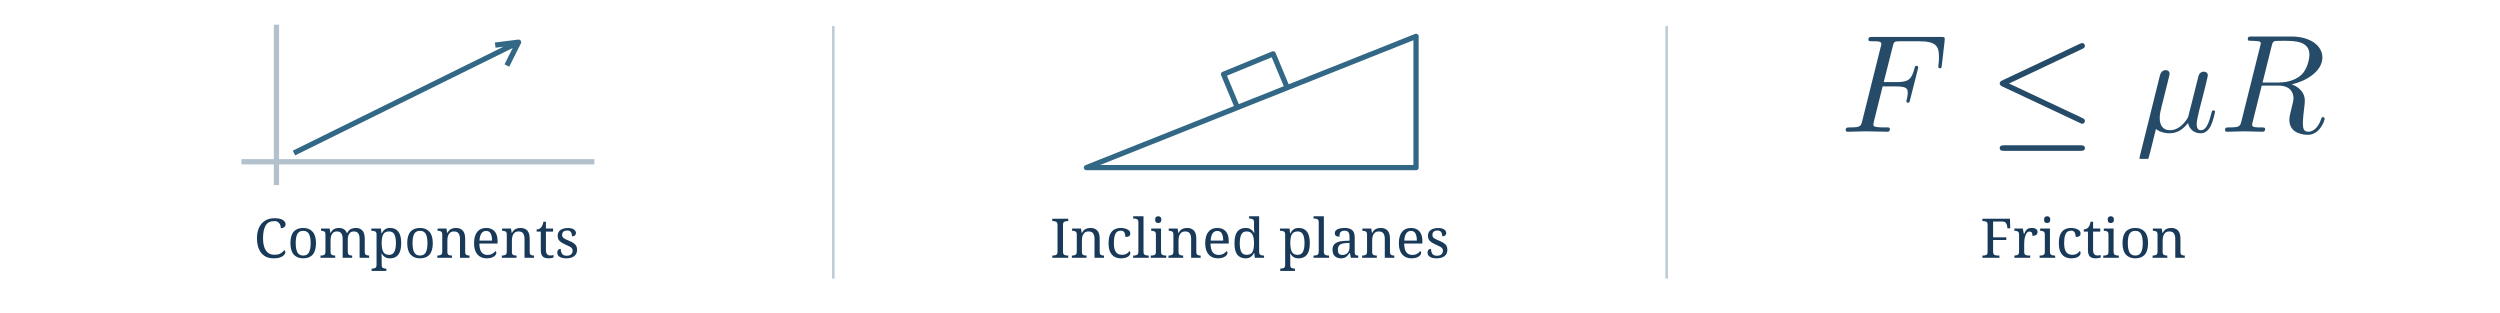
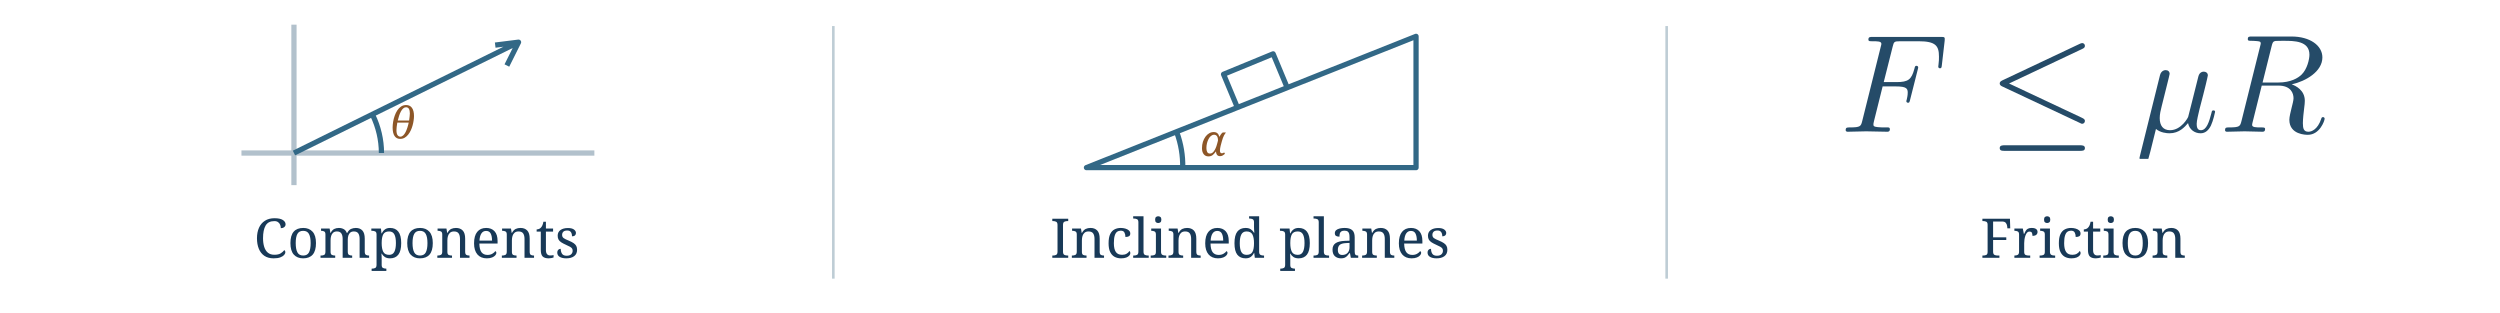
<svg xmlns="http://www.w3.org/2000/svg" xmlns:xlink="http://www.w3.org/1999/xlink" viewBox="0 0 960 120" role="img">
  <g transform="translate(86 5) scale(1.12)" stroke="#326886" stroke-width="1.8" stroke-linejoin="round">
-     <path stroke="#b2c1cc" fill="none" d="M6 51H127 M18 59V4" />
+     <path stroke="#b2c1cc" fill="none" d="M6 48H127 M24 59V4" />
    <path fill="none" d="M24 48L101 10l-8 1m8-1-4 8" />
+     <path d="M54 48 A30 30 0 0 0 51 35" fill="none" />
+     <text x="57" y="43" font-family="Georgia,serif" font-style="italic" font-size="15" stroke="none" fill="#8d5627">θ</text>
  </g>
  <text x="160" y="99" font-family="Georgia,serif" font-size="21" text-anchor="middle" fill="#183957">Components</text>
  <path d="M320 10v97" stroke="#becdd5" fill="none" />
  <g transform="translate(406 5) scale(1.12)" stroke="#326886" stroke-width="1.8" stroke-linejoin="round">
    <path fill="none" d="M10 53h113V8z M62 33l-5-12 17-7 5 12" />
+     <path d="M43 53 A33 33 0 0 0 41 41" fill="none" />
+     <text x="49" y="49" font-family="Georgia,serif" font-style="italic" font-size="15" stroke="none" fill="#8d5627">α</text>
  </g>
  <text x="480" y="99" font-family="Georgia,serif" font-size="21" text-anchor="middle" fill="#183957">Inclined planes</text>
  <path d="M640 10v97" stroke="#becdd5" fill="none" />
  <g fill="#254b68">
    <svg version="1.1" x="658" y="14" width="284" height="47" viewBox="61.768 55.957 34.718 8.745">
      <defs>
        <path id="s2-g2-20" d="M6.725-5.918C6.834-5.968 6.914-6.017 6.914-6.137C6.914-6.247 6.834-6.336 6.715-6.336C6.665-6.336 6.575-6.296 6.535-6.276L1.026-3.676C.857-3.597 .827-3.527 .827-3.447C.827-3.357 .887-3.288 1.026-3.228L6.535-.638C6.665-.568 6.685-.568 6.715-.568C6.824-.568 6.914-.658 6.914-.767C6.914-.857 6.874-.917 6.705-.996L1.494-3.447L6.725-5.918ZM6.565 1.365C6.735 1.365 6.914 1.365 6.914 1.166S6.705 .966 6.555 .966H1.186C1.036 .966 .827 .966 .827 1.166S1.006 1.365 1.176 1.365H6.565Z" />
        <path id="s2-g4-22" d="M2.301-3.497C2.351-3.706 2.451-4.085 2.451-4.134C2.451-4.304 2.331-4.403 2.162-4.403C2.132-4.403 1.853-4.394 1.763-4.045L.329 1.724C.299 1.843 .299 1.863 .299 1.883C.299 2.032 .408 2.152 .578 2.152C.787 2.152 .907 1.973 .927 1.943C.966 1.853 1.096 1.335 1.474-.199C1.793 .07 2.242 .11 2.441 .11C3.138 .11 3.527-.339 3.766-.618C3.856-.169 4.224 .11 4.663 .11C5.011 .11 5.24-.12 5.4-.438C5.569-.797 5.699-1.405 5.699-1.425C5.699-1.524 5.609-1.524 5.579-1.524C5.479-1.524 5.469-1.484 5.44-1.345C5.27-.697 5.091-.11 4.682-.11C4.413-.11 4.384-.369 4.384-.568C4.384-.787 4.503-1.255 4.583-1.604L4.862-2.68C4.892-2.829 4.991-3.208 5.031-3.357C5.081-3.587 5.181-3.965 5.181-4.025C5.181-4.204 5.041-4.294 4.892-4.294C4.842-4.294 4.583-4.284 4.503-3.945L4.035-2.082C3.915-1.584 3.806-1.166 3.776-1.066C3.766-1.016 3.288-.11 2.481-.11C1.983-.11 1.743-.438 1.743-.976C1.743-1.265 1.813-1.544 1.883-1.823L2.301-3.497Z" />
        <path id="s2-g4-70" d="M3.019-3.238H3.985C4.732-3.238 4.812-3.078 4.812-2.79C4.812-2.72 4.812-2.6 4.742-2.301C4.722-2.252 4.712-2.212 4.712-2.192C4.712-2.112 4.772-2.072 4.832-2.072C4.932-2.072 4.932-2.102 4.981-2.281L5.529-4.443C5.559-4.553 5.559-4.573 5.559-4.603C5.559-4.623 5.539-4.712 5.44-4.712S5.33-4.663 5.29-4.503C5.081-3.726 4.852-3.547 4.005-3.547H3.098L3.736-6.077C3.826-6.426 3.836-6.466 4.274-6.466H5.589C6.814-6.466 7.044-6.137 7.044-5.37C7.044-5.141 7.044-5.101 7.014-4.832C6.994-4.702 6.994-4.682 6.994-4.653C6.994-4.603 7.024-4.533 7.113-4.533C7.223-4.533 7.233-4.593 7.253-4.782L7.452-6.506C7.482-6.775 7.432-6.775 7.183-6.775H2.301C2.102-6.775 2.002-6.775 2.002-6.575C2.002-6.466 2.092-6.466 2.281-6.466C2.65-6.466 2.929-6.466 2.929-6.286C2.929-6.247 2.929-6.227 2.879-6.047L1.564-.777C1.465-.389 1.445-.309 .658-.309C.488-.309 .379-.309 .379-.12C.379 0 .498 0 .528 0C.817 0 1.554-.03 1.843-.03C2.172-.03 2.999 0 3.328 0C3.417 0 3.537 0 3.537-.189C3.537-.269 3.477-.289 3.477-.299C3.447-.309 3.427-.309 3.198-.309C2.979-.309 2.929-.309 2.68-.329C2.391-.359 2.361-.399 2.361-.528C2.361-.548 2.361-.608 2.401-.757L3.019-3.238Z" />
        <path id="s2-g4-82" d="M3.736-6.117C3.796-6.356 3.826-6.456 4.015-6.486C4.105-6.496 4.423-6.496 4.623-6.496C5.33-6.496 6.436-6.496 6.436-5.509C6.436-5.171 6.276-4.483 5.888-4.095C5.629-3.836 5.101-3.517 4.204-3.517H3.088L3.736-6.117ZM5.171-3.387C6.177-3.606 7.362-4.304 7.362-5.31C7.362-6.167 6.466-6.804 5.161-6.804H2.321C2.122-6.804 2.032-6.804 2.032-6.605C2.032-6.496 2.122-6.496 2.311-6.496C2.331-6.496 2.521-6.496 2.69-6.476C2.869-6.456 2.959-6.446 2.959-6.316C2.959-6.276 2.949-6.247 2.919-6.127L1.584-.777C1.484-.389 1.465-.309 .677-.309C.498-.309 .408-.309 .408-.11C.408 0 .528 0 .548 0C.827 0 1.524-.03 1.803-.03S2.79 0 3.068 0C3.148 0 3.268 0 3.268-.199C3.268-.309 3.178-.309 2.989-.309C2.62-.309 2.341-.309 2.341-.488C2.341-.548 2.361-.598 2.371-.658L3.029-3.298H4.214C5.121-3.298 5.3-2.74 5.3-2.391C5.3-2.242 5.22-1.933 5.161-1.704C5.091-1.425 5.001-1.056 5.001-.857C5.001 .219 6.197 .219 6.326 .219C7.173 .219 7.522-.787 7.522-.927C7.522-1.046 7.412-1.046 7.402-1.046C7.313-1.046 7.293-.976 7.273-.907C7.024-.169 6.595 0 6.366 0C6.037 0 5.968-.219 5.968-.608C5.968-.917 6.027-1.425 6.067-1.743C6.087-1.883 6.107-2.072 6.107-2.212C6.107-2.979 5.44-3.288 5.171-3.387Z" />
      </defs>
      <g id="s2-page41">
        <use x="61.768" y="62.765" xlink:href="#s2-g4-70" />
        <use x="72.326" y="62.765" xlink:href="#s2-g2-20" />
        <use x="82.842" y="62.765" xlink:href="#s2-g4-22" />
        <use x="88.845" y="62.765" xlink:href="#s2-g4-82" />
      </g>
    </svg>
  </g>
  <text x="800" y="99" font-family="Georgia,serif" font-size="21" text-anchor="middle" fill="#183957">Friction</text>
</svg>
